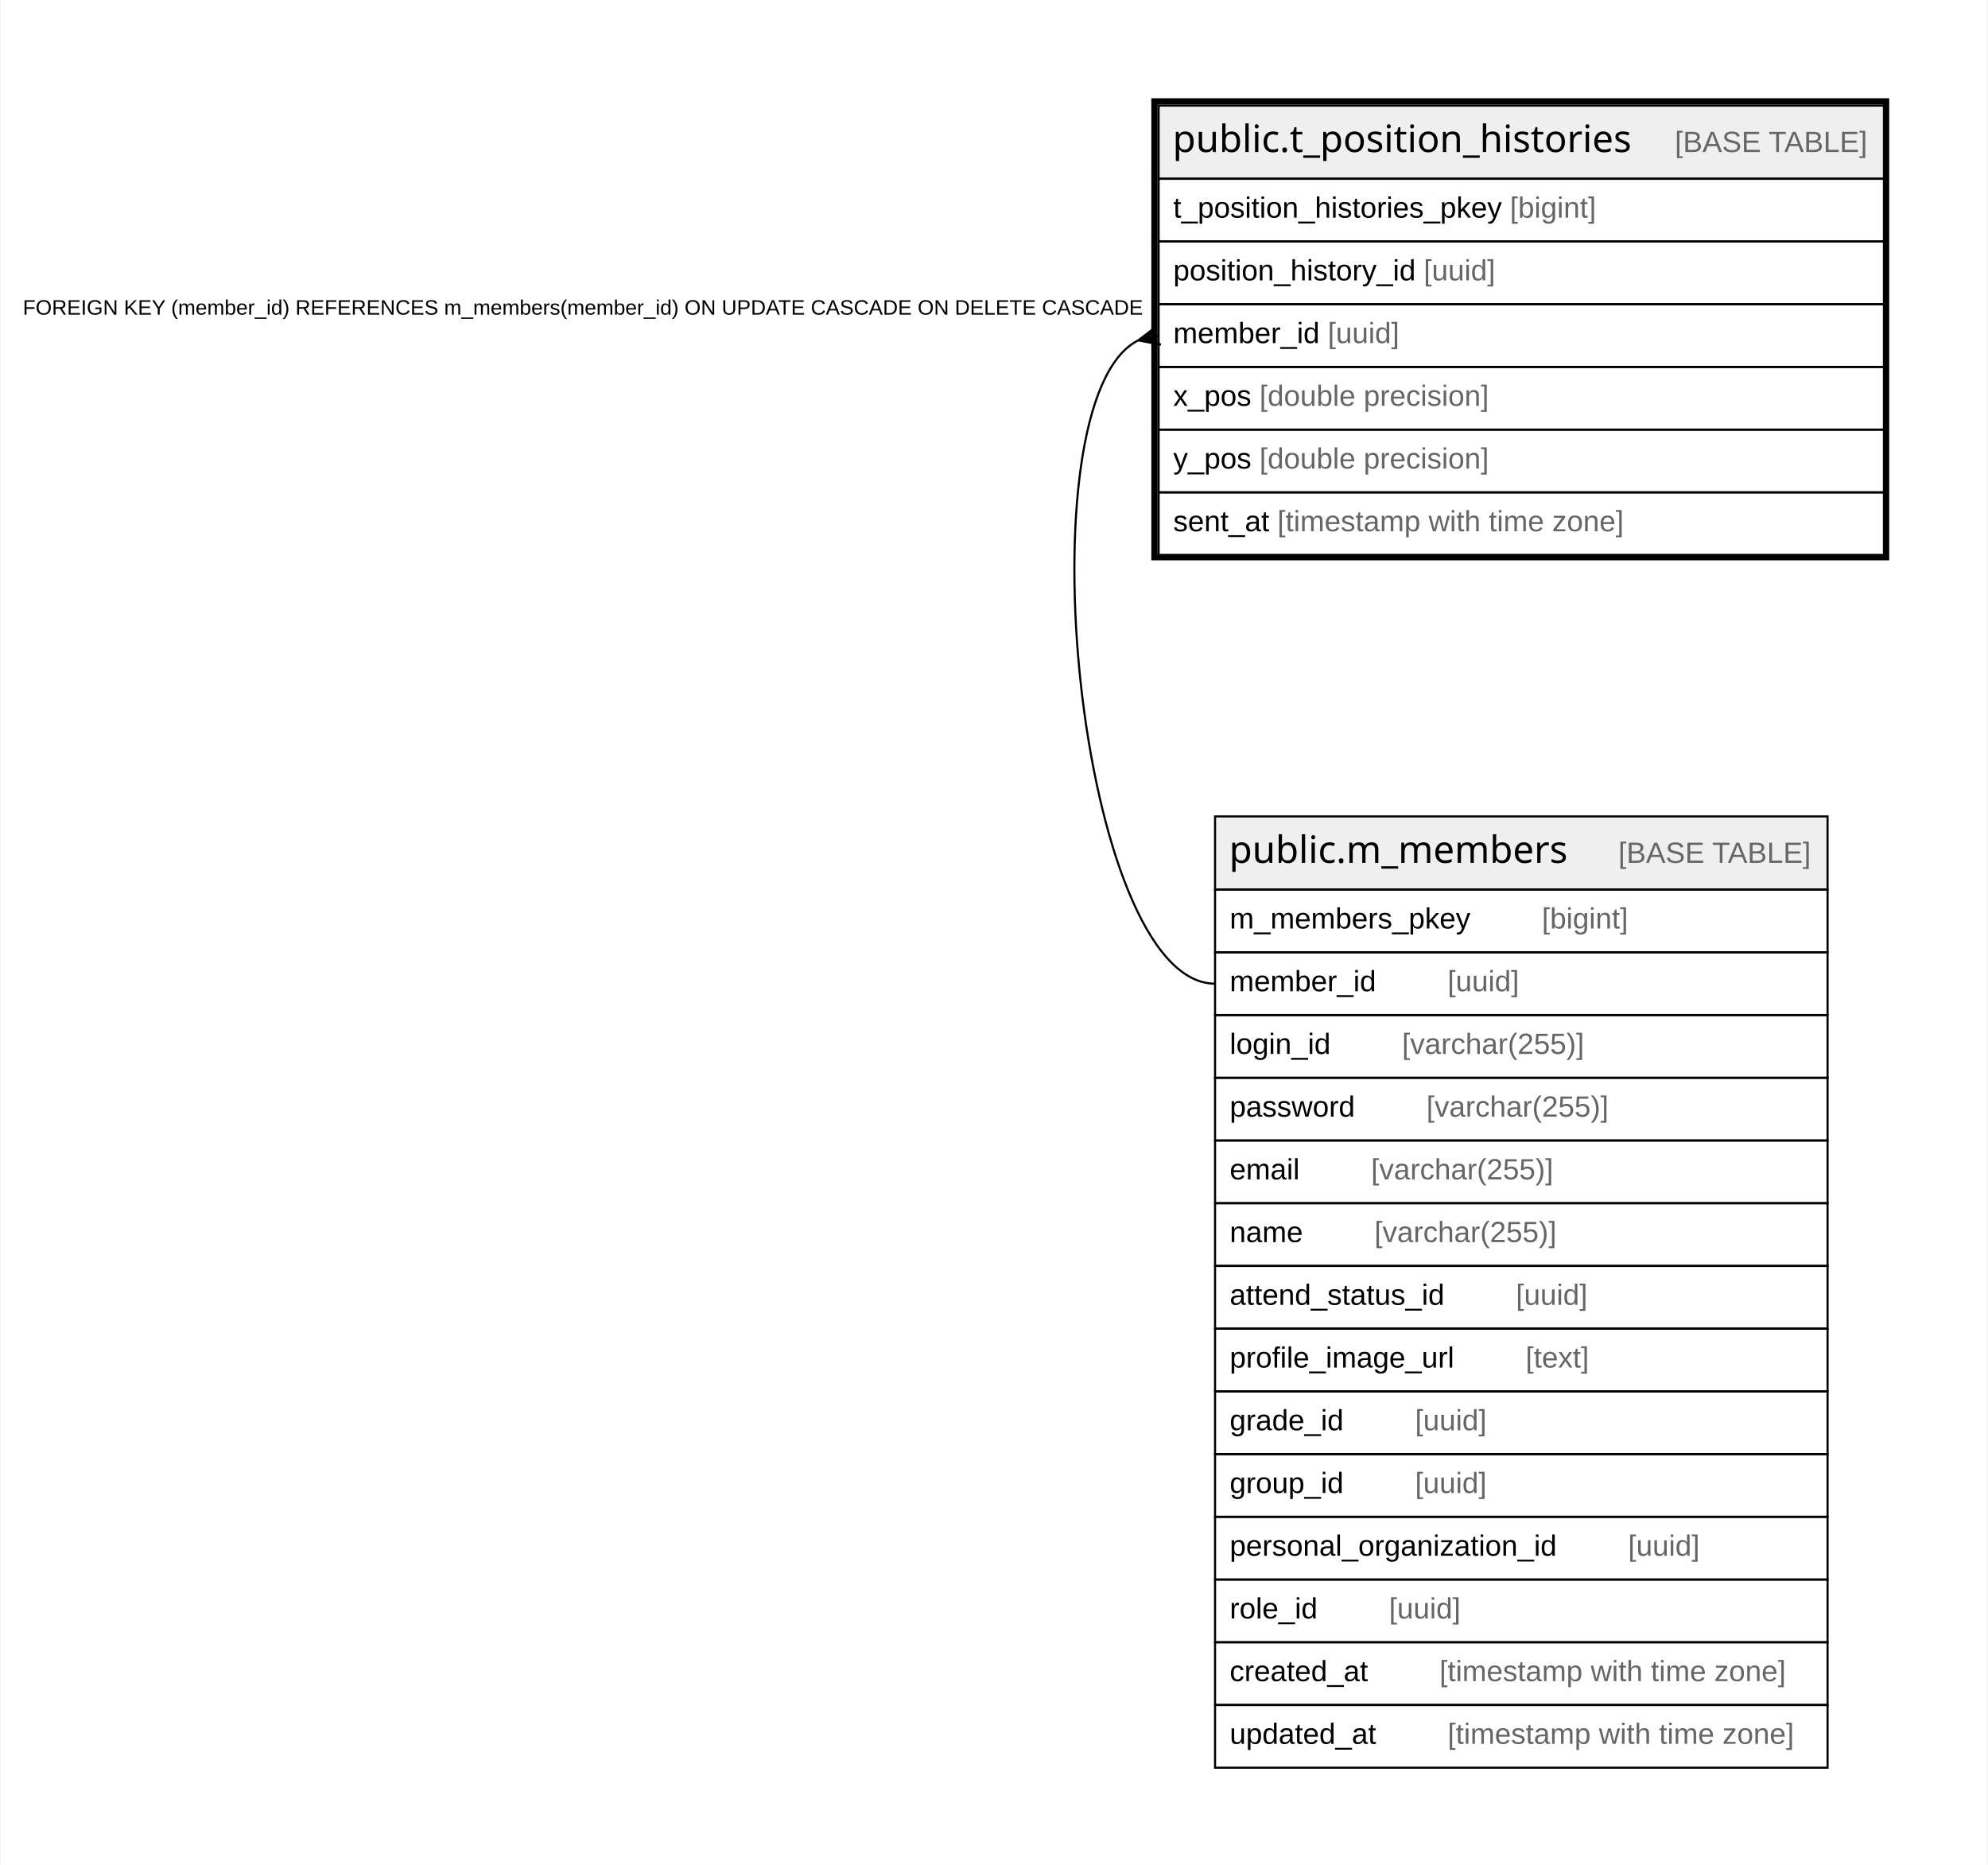
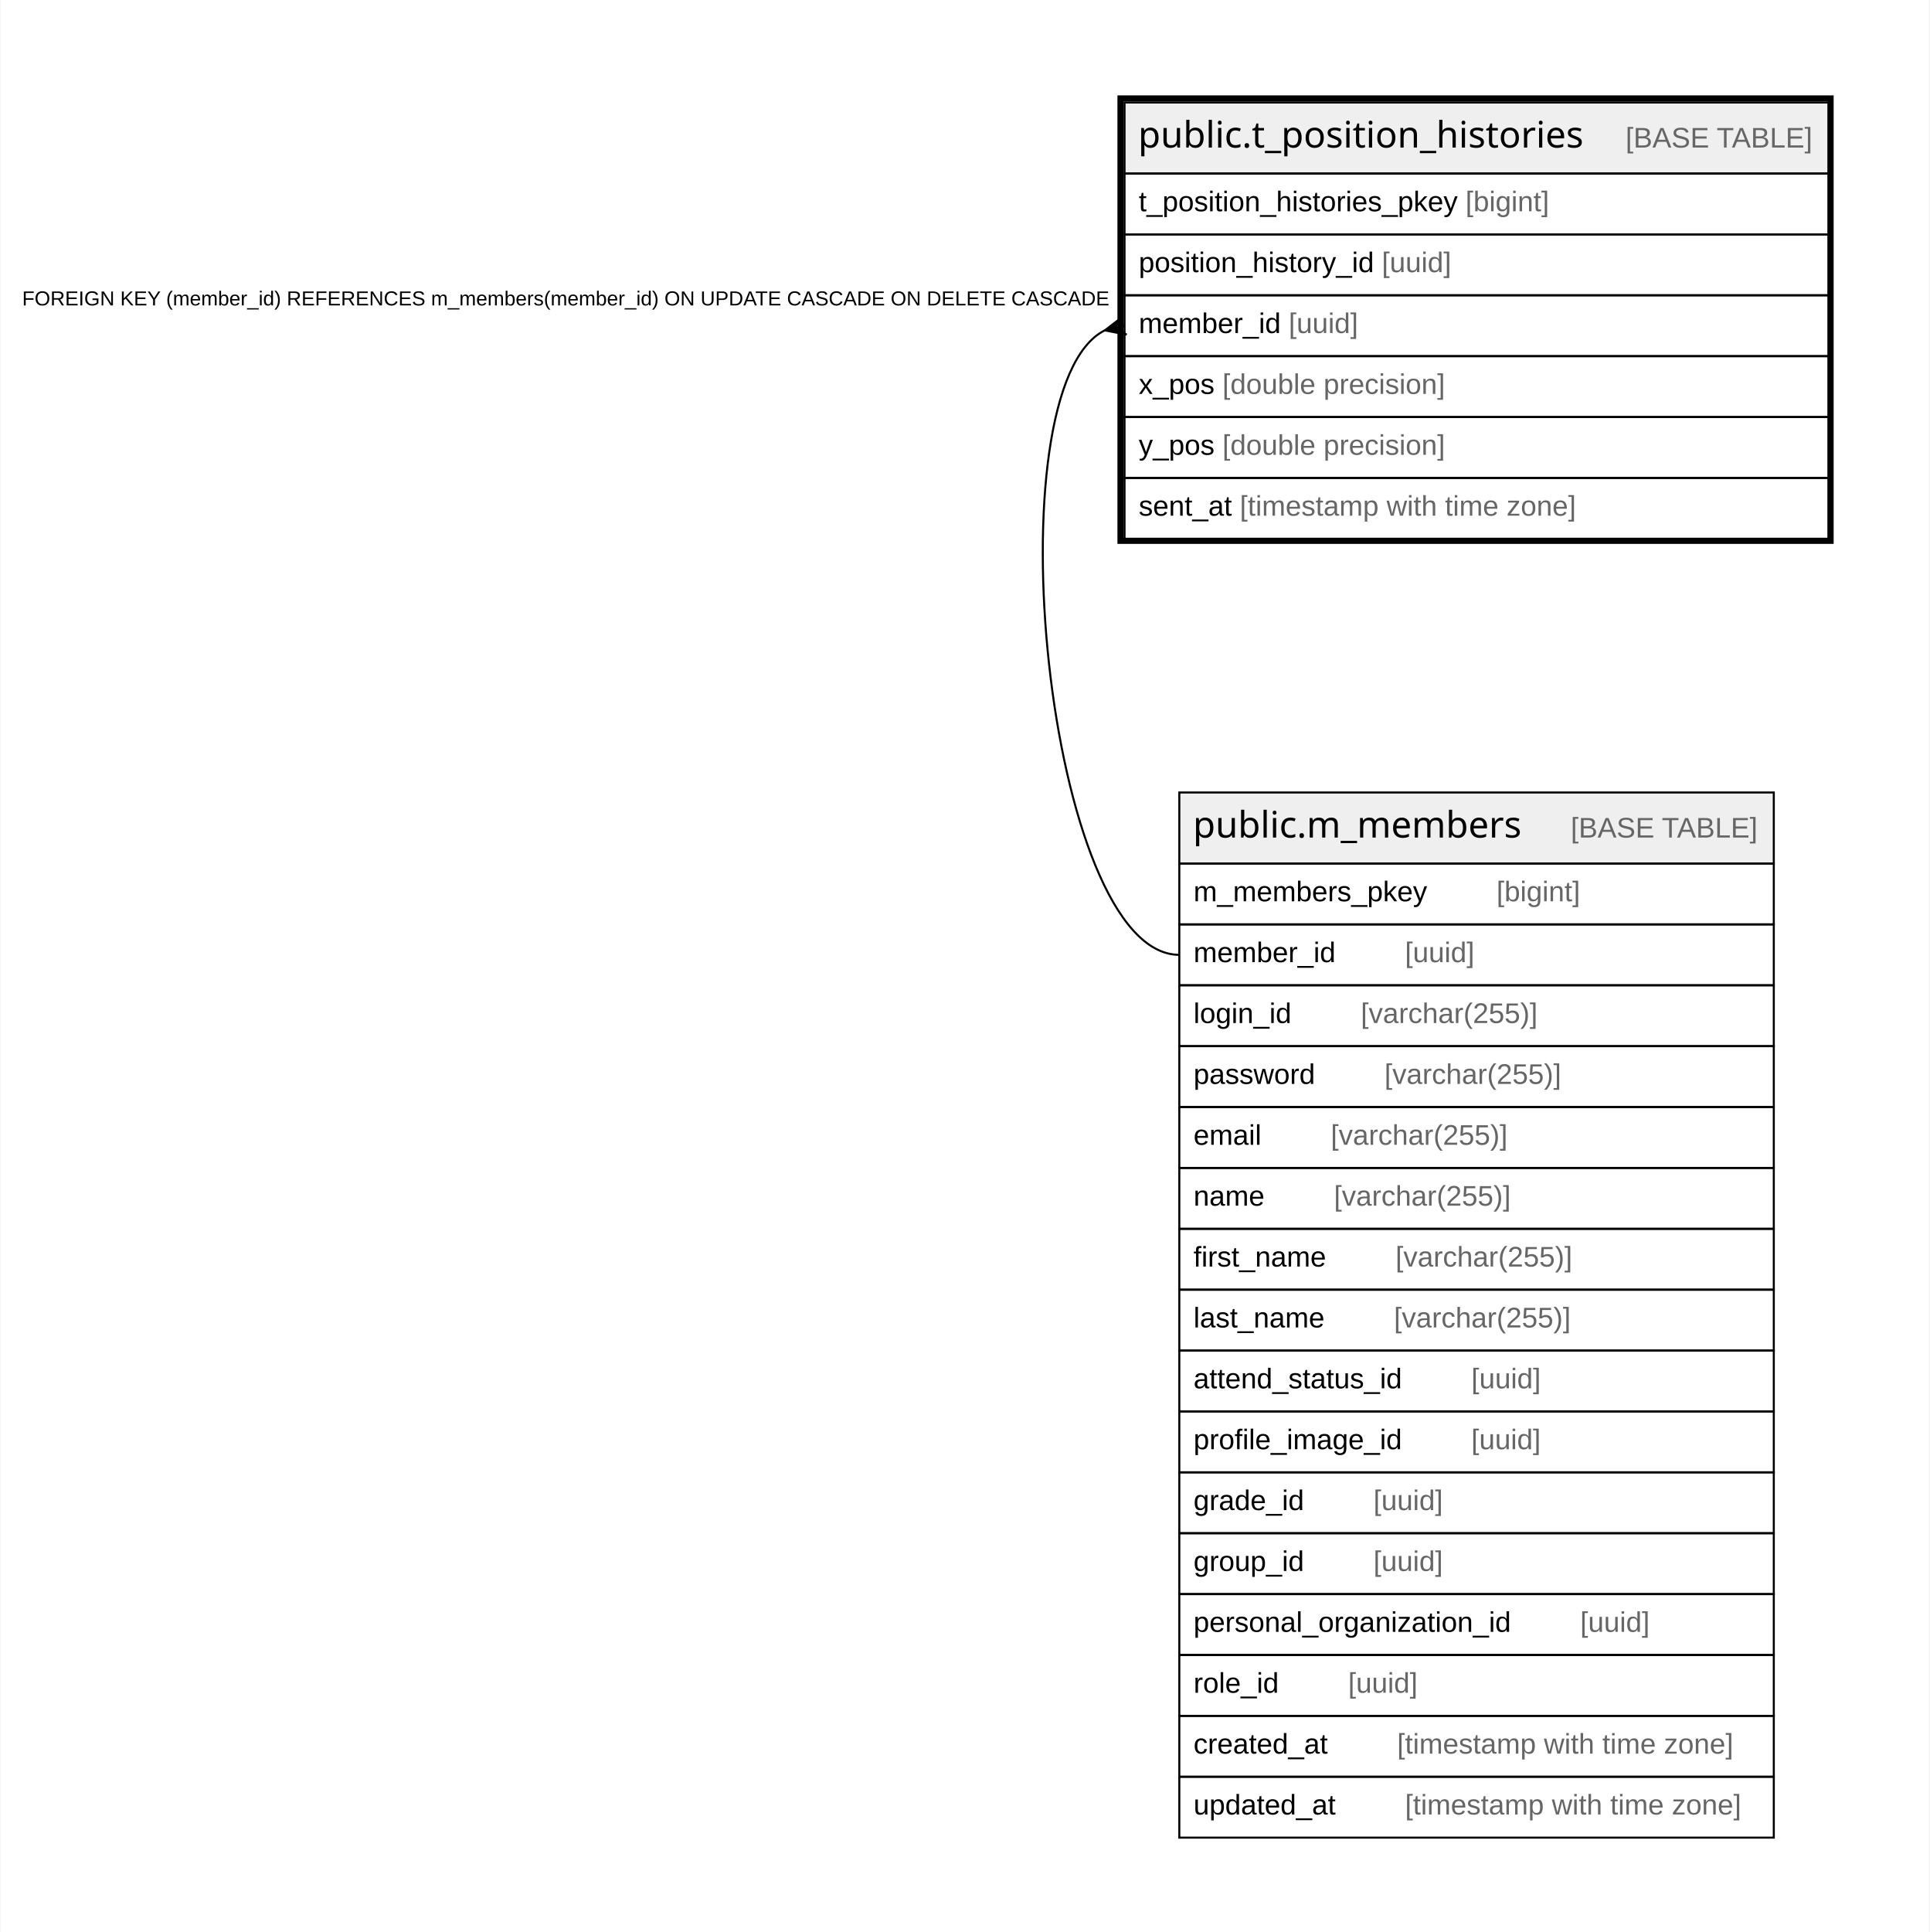
- <svg xmlns="http://www.w3.org/2000/svg" width="951pt" height="892pt" viewBox="0.00 0.00 950.50 892.00">
-   <g id="graph0" class="graph" transform="scale(1 1) rotate(0) translate(4 888)">
-     <polygon fill="#ffffff" stroke="transparent" points="-4,4 -4,-888 946.5,-888 946.5,4 -4,4" />
+ <svg xmlns="http://www.w3.org/2000/svg" width="951pt" height="952pt" viewBox="0.00 0.00 950.50 952.00">
+   <g id="graph0" class="graph" transform="scale(1 1) rotate(0) translate(4 948)">
+     <polygon fill="#ffffff" stroke="transparent" points="-4,4 -4,-948 946.5,-948 946.5,4 -4,4" />
    <g id="node1" class="node">
-       <polygon fill="#efefef" stroke="transparent" points="550,-802.5 550,-837.5 897,-837.5 897,-802.5 550,-802.5" />
-       <polygon fill="none" stroke="#000000" points="550,-802.5 550,-837.5 897,-837.5 897,-802.5 550,-802.5" />
-       <text text-anchor="start" x="556.696" y="-815.3" font-family="Arial Bold" font-size="18.00" fill="#000000">public.t_position_histories</text>
-       <text text-anchor="start" x="762.736" y="-815.3" font-family="Arial" font-size="14.00" fill="#000000">    </text>
-       <text text-anchor="start" x="796.941" y="-815.3" font-family="Arial" font-size="14.00" fill="#666666">[BASE TABLE]</text>
+       <polygon fill="#efefef" stroke="transparent" points="550,-862.5 550,-897.5 897,-897.5 897,-862.5 550,-862.5" />
+       <polygon fill="none" stroke="#000000" points="550,-862.5 550,-897.5 897,-897.5 897,-862.5 550,-862.5" />
+       <text text-anchor="start" x="556.696" y="-875.3" font-family="Arial Bold" font-size="18.00" fill="#000000">public.t_position_histories</text>
+       <text text-anchor="start" x="762.736" y="-875.3" font-family="Arial" font-size="14.00" fill="#000000">    </text>
+       <text text-anchor="start" x="796.941" y="-875.3" font-family="Arial" font-size="14.00" fill="#666666">[BASE TABLE]</text>
+       <polygon fill="none" stroke="#000000" points="550,-832.5 550,-862.5 897,-862.5 897,-832.5 550,-832.5" />
+       <text text-anchor="start" x="557" y="-843.9" font-family="Arial" font-size="14.00" fill="#000000">t_position_histories_pkey </text>
+       <text text-anchor="start" x="718.041" y="-843.9" font-family="Arial" font-size="14.00" fill="#666666">[bigint]</text>
+       <polygon fill="none" stroke="#000000" points="550,-802.5 550,-832.5 897,-832.5 897,-802.5 550,-802.5" />
+       <text text-anchor="start" x="557" y="-813.9" font-family="Arial" font-size="14.00" fill="#000000">position_history_id </text>
+       <text text-anchor="start" x="676.802" y="-813.9" font-family="Arial" font-size="14.00" fill="#666666">[uuid]</text>
      <polygon fill="none" stroke="#000000" points="550,-772.5 550,-802.5 897,-802.5 897,-772.5 550,-772.5" />
-       <text text-anchor="start" x="557" y="-783.9" font-family="Arial" font-size="14.00" fill="#000000">t_position_histories_pkey </text>
-       <text text-anchor="start" x="718.041" y="-783.9" font-family="Arial" font-size="14.00" fill="#666666">[bigint]</text>
+       <text text-anchor="start" x="557" y="-783.9" font-family="Arial" font-size="14.00" fill="#000000">member_id </text>
+       <text text-anchor="start" x="630.892" y="-783.9" font-family="Arial" font-size="14.00" fill="#666666">[uuid]</text>
      <polygon fill="none" stroke="#000000" points="550,-742.5 550,-772.5 897,-772.5 897,-742.5 550,-742.5" />
-       <text text-anchor="start" x="557" y="-753.9" font-family="Arial" font-size="14.00" fill="#000000">position_history_id </text>
-       <text text-anchor="start" x="676.802" y="-753.9" font-family="Arial" font-size="14.00" fill="#666666">[uuid]</text>
+       <text text-anchor="start" x="557" y="-753.9" font-family="Arial" font-size="14.00" fill="#000000">x_pos </text>
+       <text text-anchor="start" x="598.238" y="-753.9" font-family="Arial" font-size="14.00" fill="#666666">[double precision]</text>
      <polygon fill="none" stroke="#000000" points="550,-712.5 550,-742.5 897,-742.5 897,-712.5 550,-712.5" />
-       <text text-anchor="start" x="557" y="-723.9" font-family="Arial" font-size="14.00" fill="#000000">member_id </text>
-       <text text-anchor="start" x="630.892" y="-723.9" font-family="Arial" font-size="14.00" fill="#666666">[uuid]</text>
+       <text text-anchor="start" x="557" y="-723.9" font-family="Arial" font-size="14.00" fill="#000000">y_pos </text>
+       <text text-anchor="start" x="598.238" y="-723.9" font-family="Arial" font-size="14.00" fill="#666666">[double precision]</text>
      <polygon fill="none" stroke="#000000" points="550,-682.5 550,-712.5 897,-712.5 897,-682.5 550,-682.5" />
-       <text text-anchor="start" x="557" y="-693.9" font-family="Arial" font-size="14.00" fill="#000000">x_pos </text>
-       <text text-anchor="start" x="598.238" y="-693.9" font-family="Arial" font-size="14.00" fill="#666666">[double precision]</text>
-       <polygon fill="none" stroke="#000000" points="550,-652.5 550,-682.5 897,-682.5 897,-652.5 550,-652.5" />
-       <text text-anchor="start" x="557" y="-663.9" font-family="Arial" font-size="14.00" fill="#000000">y_pos </text>
-       <text text-anchor="start" x="598.238" y="-663.9" font-family="Arial" font-size="14.00" fill="#666666">[double precision]</text>
-       <polygon fill="none" stroke="#000000" points="550,-622.5 550,-652.5 897,-652.5 897,-622.5 550,-622.5" />
-       <text text-anchor="start" x="557" y="-633.9" font-family="Arial" font-size="14.00" fill="#000000">sent_at </text>
-       <text text-anchor="start" x="606.802" y="-633.9" font-family="Arial" font-size="14.00" fill="#666666">[timestamp with time zone]</text>
-       <polygon fill="none" stroke="#000000" stroke-width="3" points="548,-621.5 548,-839.5 898,-839.5 898,-621.5 548,-621.5" />
+       <text text-anchor="start" x="557" y="-693.9" font-family="Arial" font-size="14.00" fill="#000000">sent_at </text>
+       <text text-anchor="start" x="606.802" y="-693.9" font-family="Arial" font-size="14.00" fill="#666666">[timestamp with time zone]</text>
+       <polygon fill="none" stroke="#000000" stroke-width="3" points="548,-681.5 548,-899.5 898,-899.5 898,-681.5 548,-681.5" />
    </g>
    <g id="node2" class="node">
-       <polygon fill="#efefef" stroke="transparent" points="577,-462.5 577,-497.5 870,-497.5 870,-462.5 577,-462.5" />
-       <polygon fill="none" stroke="#000000" points="577,-462.5 577,-497.5 870,-497.5 870,-462.5 577,-462.5" />
-       <text text-anchor="start" x="583.715" y="-475.3" font-family="Arial Bold" font-size="18.00" fill="#000000">public.m_members</text>
-       <text text-anchor="start" x="735.717" y="-475.3" font-family="Arial" font-size="14.00" fill="#000000">    </text>
-       <text text-anchor="start" x="769.922" y="-475.3" font-family="Arial" font-size="14.00" fill="#666666">[BASE TABLE]</text>
+       <polygon fill="#efefef" stroke="transparent" points="577,-522.5 577,-557.5 870,-557.5 870,-522.5 577,-522.5" />
+       <polygon fill="none" stroke="#000000" points="577,-522.5 577,-557.5 870,-557.5 870,-522.5 577,-522.5" />
+       <text text-anchor="start" x="583.715" y="-535.3" font-family="Arial Bold" font-size="18.00" fill="#000000">public.m_members</text>
+       <text text-anchor="start" x="735.717" y="-535.3" font-family="Arial" font-size="14.00" fill="#000000">    </text>
+       <text text-anchor="start" x="769.922" y="-535.3" font-family="Arial" font-size="14.00" fill="#666666">[BASE TABLE]</text>
+       <polygon fill="none" stroke="#000000" points="577,-492.5 577,-522.5 870,-522.5 870,-492.5 577,-492.5" />
+       <text text-anchor="start" x="584" y="-503.9" font-family="Arial" font-size="14.00" fill="#000000">m_members_pkey    </text>
+       <text text-anchor="start" x="733.325" y="-503.9" font-family="Arial" font-size="14.00" fill="#666666">[bigint]</text>
+       <polygon fill="none" stroke="#000000" points="577,-462.5 577,-492.5 870,-492.5 870,-462.5 577,-462.5" />
+       <text text-anchor="start" x="584" y="-473.9" font-family="Arial" font-size="14.00" fill="#000000">member_id    </text>
+       <text text-anchor="start" x="688.206" y="-473.9" font-family="Arial" font-size="14.00" fill="#666666">[uuid]</text>
      <polygon fill="none" stroke="#000000" points="577,-432.5 577,-462.5 870,-462.5 870,-432.5 577,-432.5" />
-       <text text-anchor="start" x="584" y="-443.9" font-family="Arial" font-size="14.00" fill="#000000">m_members_pkey    </text>
-       <text text-anchor="start" x="733.325" y="-443.9" font-family="Arial" font-size="14.00" fill="#666666">[bigint]</text>
+       <text text-anchor="start" x="584" y="-443.9" font-family="Arial" font-size="14.00" fill="#000000">login_id    </text>
+       <text text-anchor="start" x="666.438" y="-443.9" font-family="Arial" font-size="14.00" fill="#666666">[varchar(255)]</text>
      <polygon fill="none" stroke="#000000" points="577,-402.5 577,-432.5 870,-432.5 870,-402.5 577,-402.5" />
-       <text text-anchor="start" x="584" y="-413.9" font-family="Arial" font-size="14.00" fill="#000000">member_id    </text>
-       <text text-anchor="start" x="688.206" y="-413.9" font-family="Arial" font-size="14.00" fill="#666666">[uuid]</text>
+       <text text-anchor="start" x="584" y="-413.9" font-family="Arial" font-size="14.00" fill="#000000">password    </text>
+       <text text-anchor="start" x="678.102" y="-413.9" font-family="Arial" font-size="14.00" fill="#666666">[varchar(255)]</text>
      <polygon fill="none" stroke="#000000" points="577,-372.5 577,-402.5 870,-402.5 870,-372.5 577,-372.5" />
-       <text text-anchor="start" x="584" y="-383.9" font-family="Arial" font-size="14.00" fill="#000000">login_id    </text>
-       <text text-anchor="start" x="666.438" y="-383.9" font-family="Arial" font-size="14.00" fill="#666666">[varchar(255)]</text>
+       <text text-anchor="start" x="584" y="-383.9" font-family="Arial" font-size="14.00" fill="#000000">email    </text>
+       <text text-anchor="start" x="651.644" y="-383.9" font-family="Arial" font-size="14.00" fill="#666666">[varchar(255)]</text>
      <polygon fill="none" stroke="#000000" points="577,-342.5 577,-372.5 870,-372.5 870,-342.5 577,-342.5" />
-       <text text-anchor="start" x="584" y="-353.9" font-family="Arial" font-size="14.00" fill="#000000">password    </text>
-       <text text-anchor="start" x="678.102" y="-353.9" font-family="Arial" font-size="14.00" fill="#666666">[varchar(255)]</text>
+       <text text-anchor="start" x="584" y="-353.9" font-family="Arial" font-size="14.00" fill="#000000">name    </text>
+       <text text-anchor="start" x="653.213" y="-353.9" font-family="Arial" font-size="14.00" fill="#666666">[varchar(255)]</text>
      <polygon fill="none" stroke="#000000" points="577,-312.5 577,-342.5 870,-342.5 870,-312.5 577,-312.5" />
-       <text text-anchor="start" x="584" y="-323.9" font-family="Arial" font-size="14.00" fill="#000000">email    </text>
-       <text text-anchor="start" x="651.644" y="-323.9" font-family="Arial" font-size="14.00" fill="#666666">[varchar(255)]</text>
+       <text text-anchor="start" x="584" y="-323.9" font-family="Arial" font-size="14.00" fill="#000000">first_name    </text>
+       <text text-anchor="start" x="683.544" y="-323.9" font-family="Arial" font-size="14.00" fill="#666666">[varchar(255)]</text>
      <polygon fill="none" stroke="#000000" points="577,-282.5 577,-312.5 870,-312.5 870,-282.5 577,-282.5" />
-       <text text-anchor="start" x="584" y="-293.9" font-family="Arial" font-size="14.00" fill="#000000">name    </text>
-       <text text-anchor="start" x="653.213" y="-293.9" font-family="Arial" font-size="14.00" fill="#666666">[varchar(255)]</text>
+       <text text-anchor="start" x="584" y="-293.9" font-family="Arial" font-size="14.00" fill="#000000">last_name    </text>
+       <text text-anchor="start" x="682.776" y="-293.9" font-family="Arial" font-size="14.00" fill="#666666">[varchar(255)]</text>
      <polygon fill="none" stroke="#000000" points="577,-252.5 577,-282.5 870,-282.5 870,-252.5 577,-252.5" />
      <text text-anchor="start" x="584" y="-263.9" font-family="Arial" font-size="14.00" fill="#000000">attend_status_id    </text>
      <text text-anchor="start" x="720.917" y="-263.9" font-family="Arial" font-size="14.00" fill="#666666">[uuid]</text>
      <polygon fill="none" stroke="#000000" points="577,-222.5 577,-252.5 870,-252.5 870,-222.5 577,-222.5" />
-       <text text-anchor="start" x="584" y="-233.9" font-family="Arial" font-size="14.00" fill="#000000">profile_image_url    </text>
-       <text text-anchor="start" x="725.547" y="-233.9" font-family="Arial" font-size="14.00" fill="#666666">[text]</text>
+       <text text-anchor="start" x="584" y="-233.9" font-family="Arial" font-size="14.00" fill="#000000">profile_image_id    </text>
+       <text text-anchor="start" x="720.886" y="-233.9" font-family="Arial" font-size="14.00" fill="#666666">[uuid]</text>
      <polygon fill="none" stroke="#000000" points="577,-192.5 577,-222.5 870,-222.5 870,-192.5 577,-192.5" />
      <text text-anchor="start" x="584" y="-203.9" font-family="Arial" font-size="14.00" fill="#000000">grade_id    </text>
      <text text-anchor="start" x="672.668" y="-203.9" font-family="Arial" font-size="14.00" fill="#666666">[uuid]</text>
      <polygon fill="none" stroke="#000000" points="577,-162.5 577,-192.5 870,-192.5 870,-162.5 577,-162.5" />
      <text text-anchor="start" x="584" y="-173.9" font-family="Arial" font-size="14.00" fill="#000000">group_id    </text>
      <text text-anchor="start" x="672.668" y="-173.9" font-family="Arial" font-size="14.00" fill="#666666">[uuid]</text>
      <polygon fill="none" stroke="#000000" points="577,-132.5 577,-162.5 870,-162.5 870,-132.5 577,-132.5" />
      <text text-anchor="start" x="584" y="-143.9" font-family="Arial" font-size="14.00" fill="#000000">personal_organization_id    </text>
      <text text-anchor="start" x="774.582" y="-143.9" font-family="Arial" font-size="14.00" fill="#666666">[uuid]</text>
      <polygon fill="none" stroke="#000000" points="577,-102.5 577,-132.5 870,-132.5 870,-102.5 577,-102.5" />
      <text text-anchor="start" x="584" y="-113.9" font-family="Arial" font-size="14.00" fill="#000000">role_id    </text>
      <text text-anchor="start" x="660.209" y="-113.9" font-family="Arial" font-size="14.00" fill="#666666">[uuid]</text>
      <polygon fill="none" stroke="#000000" points="577,-72.5 577,-102.5 870,-102.5 870,-72.5 577,-72.5" />
      <text text-anchor="start" x="584" y="-83.9" font-family="Arial" font-size="14.00" fill="#000000">created_at    </text>
      <text text-anchor="start" x="684.342" y="-83.9" font-family="Arial" font-size="14.00" fill="#666666">[timestamp with time zone]</text>
      <polygon fill="none" stroke="#000000" points="577,-42.5 577,-72.5 870,-72.5 870,-42.5 577,-42.5" />
      <text text-anchor="start" x="584" y="-53.9" font-family="Arial" font-size="14.00" fill="#000000">updated_at    </text>
      <text text-anchor="start" x="688.247" y="-53.9" font-family="Arial" font-size="14.00" fill="#666666">[timestamp with time zone]</text>
    </g>
    <g id="edge1" class="edge">
-       <path fill="none" stroke="#000000" d="M540.202,-725.183C483.701,-696.815 511.362,-417.5 577,-417.5" />
-       <polygon fill="#000000" stroke="#000000" points="540.268,-725.198 548.964,-731.879 545.134,-726.349 550,-727.5 550,-727.5 550,-727.5 545.134,-726.349 551.036,-723.121 540.268,-725.198 540.268,-725.198" />
-       <text text-anchor="start" x="6.67" y="-737.5" font-family="Arial" font-size="10.00" fill="#000000">FOREIGN KEY (member_id) REFERENCES m_members(member_id) ON UPDATE CASCADE ON DELETE CASCADE</text>
+       <path fill="none" stroke="#000000" d="M540.202,-785.183C483.701,-756.815 511.362,-477.5 577,-477.5" />
+       <polygon fill="#000000" stroke="#000000" points="540.268,-785.198 548.964,-791.879 545.134,-786.349 550,-787.5 550,-787.5 550,-787.5 545.134,-786.349 551.036,-783.121 540.268,-785.198 540.268,-785.198" />
+       <text text-anchor="start" x="6.67" y="-797.5" font-family="Arial" font-size="10.00" fill="#000000">FOREIGN KEY (member_id) REFERENCES m_members(member_id) ON UPDATE CASCADE ON DELETE CASCADE</text>
    </g>
  </g>
</svg>
